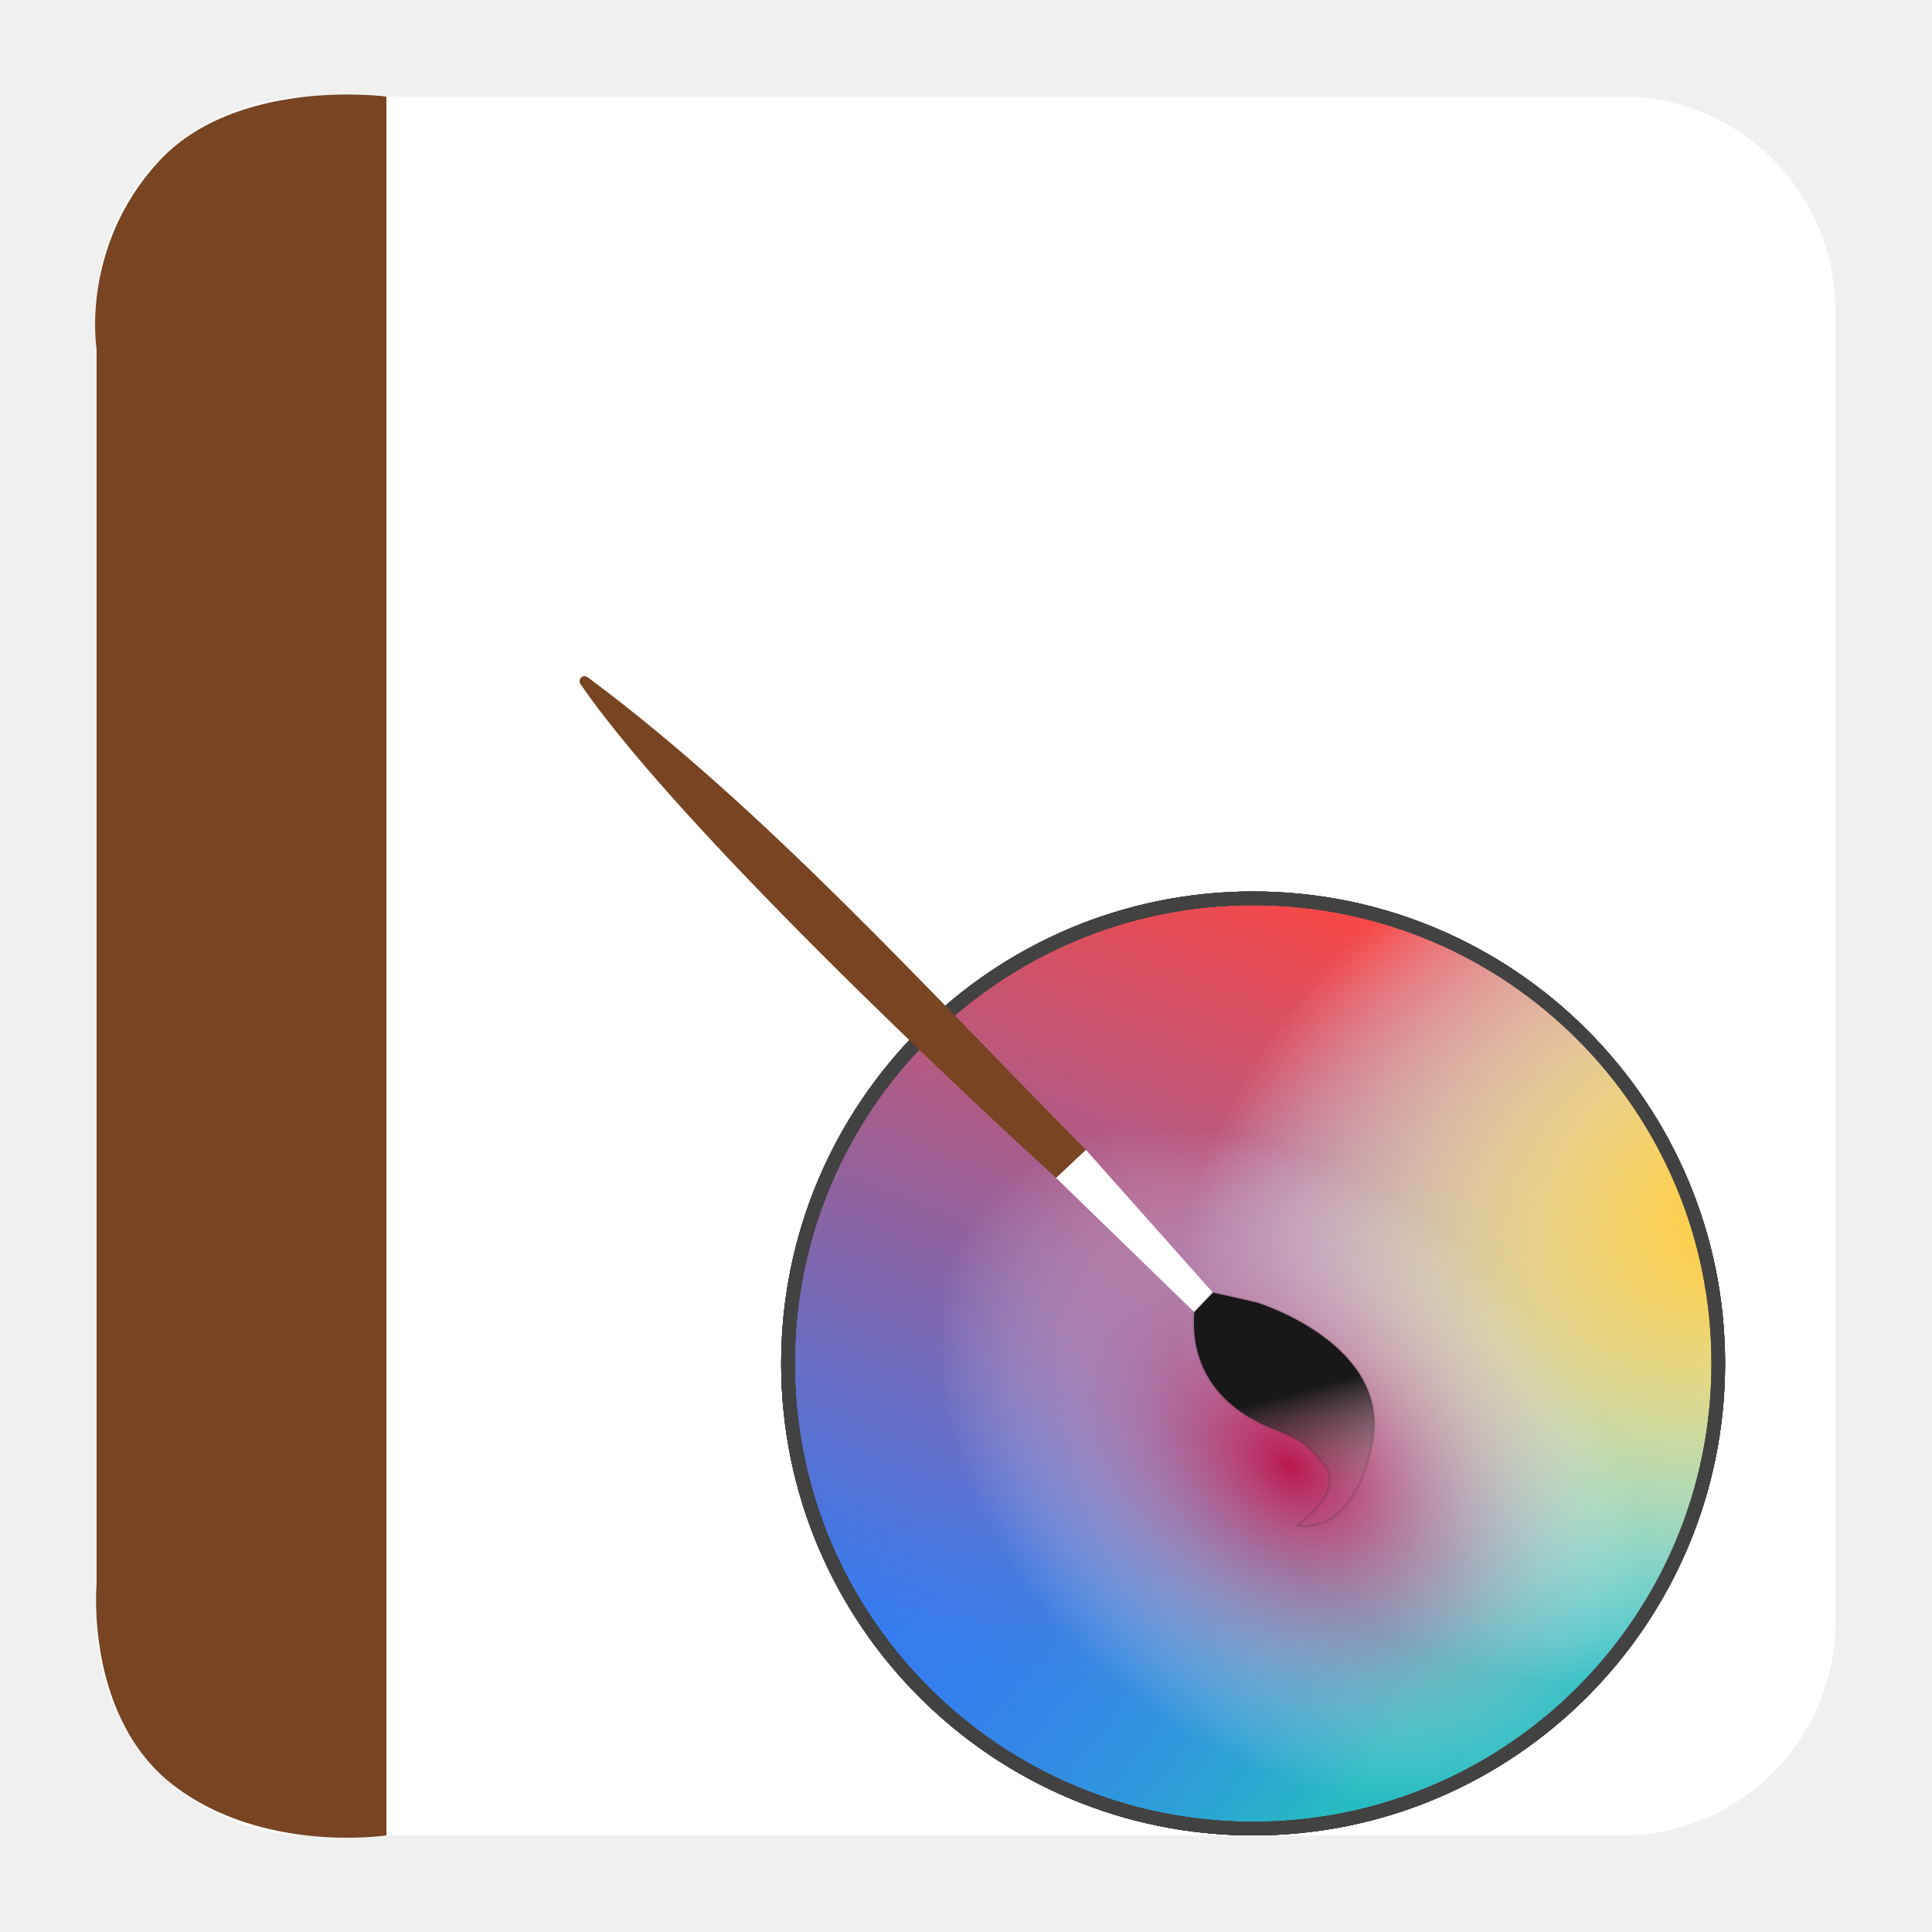
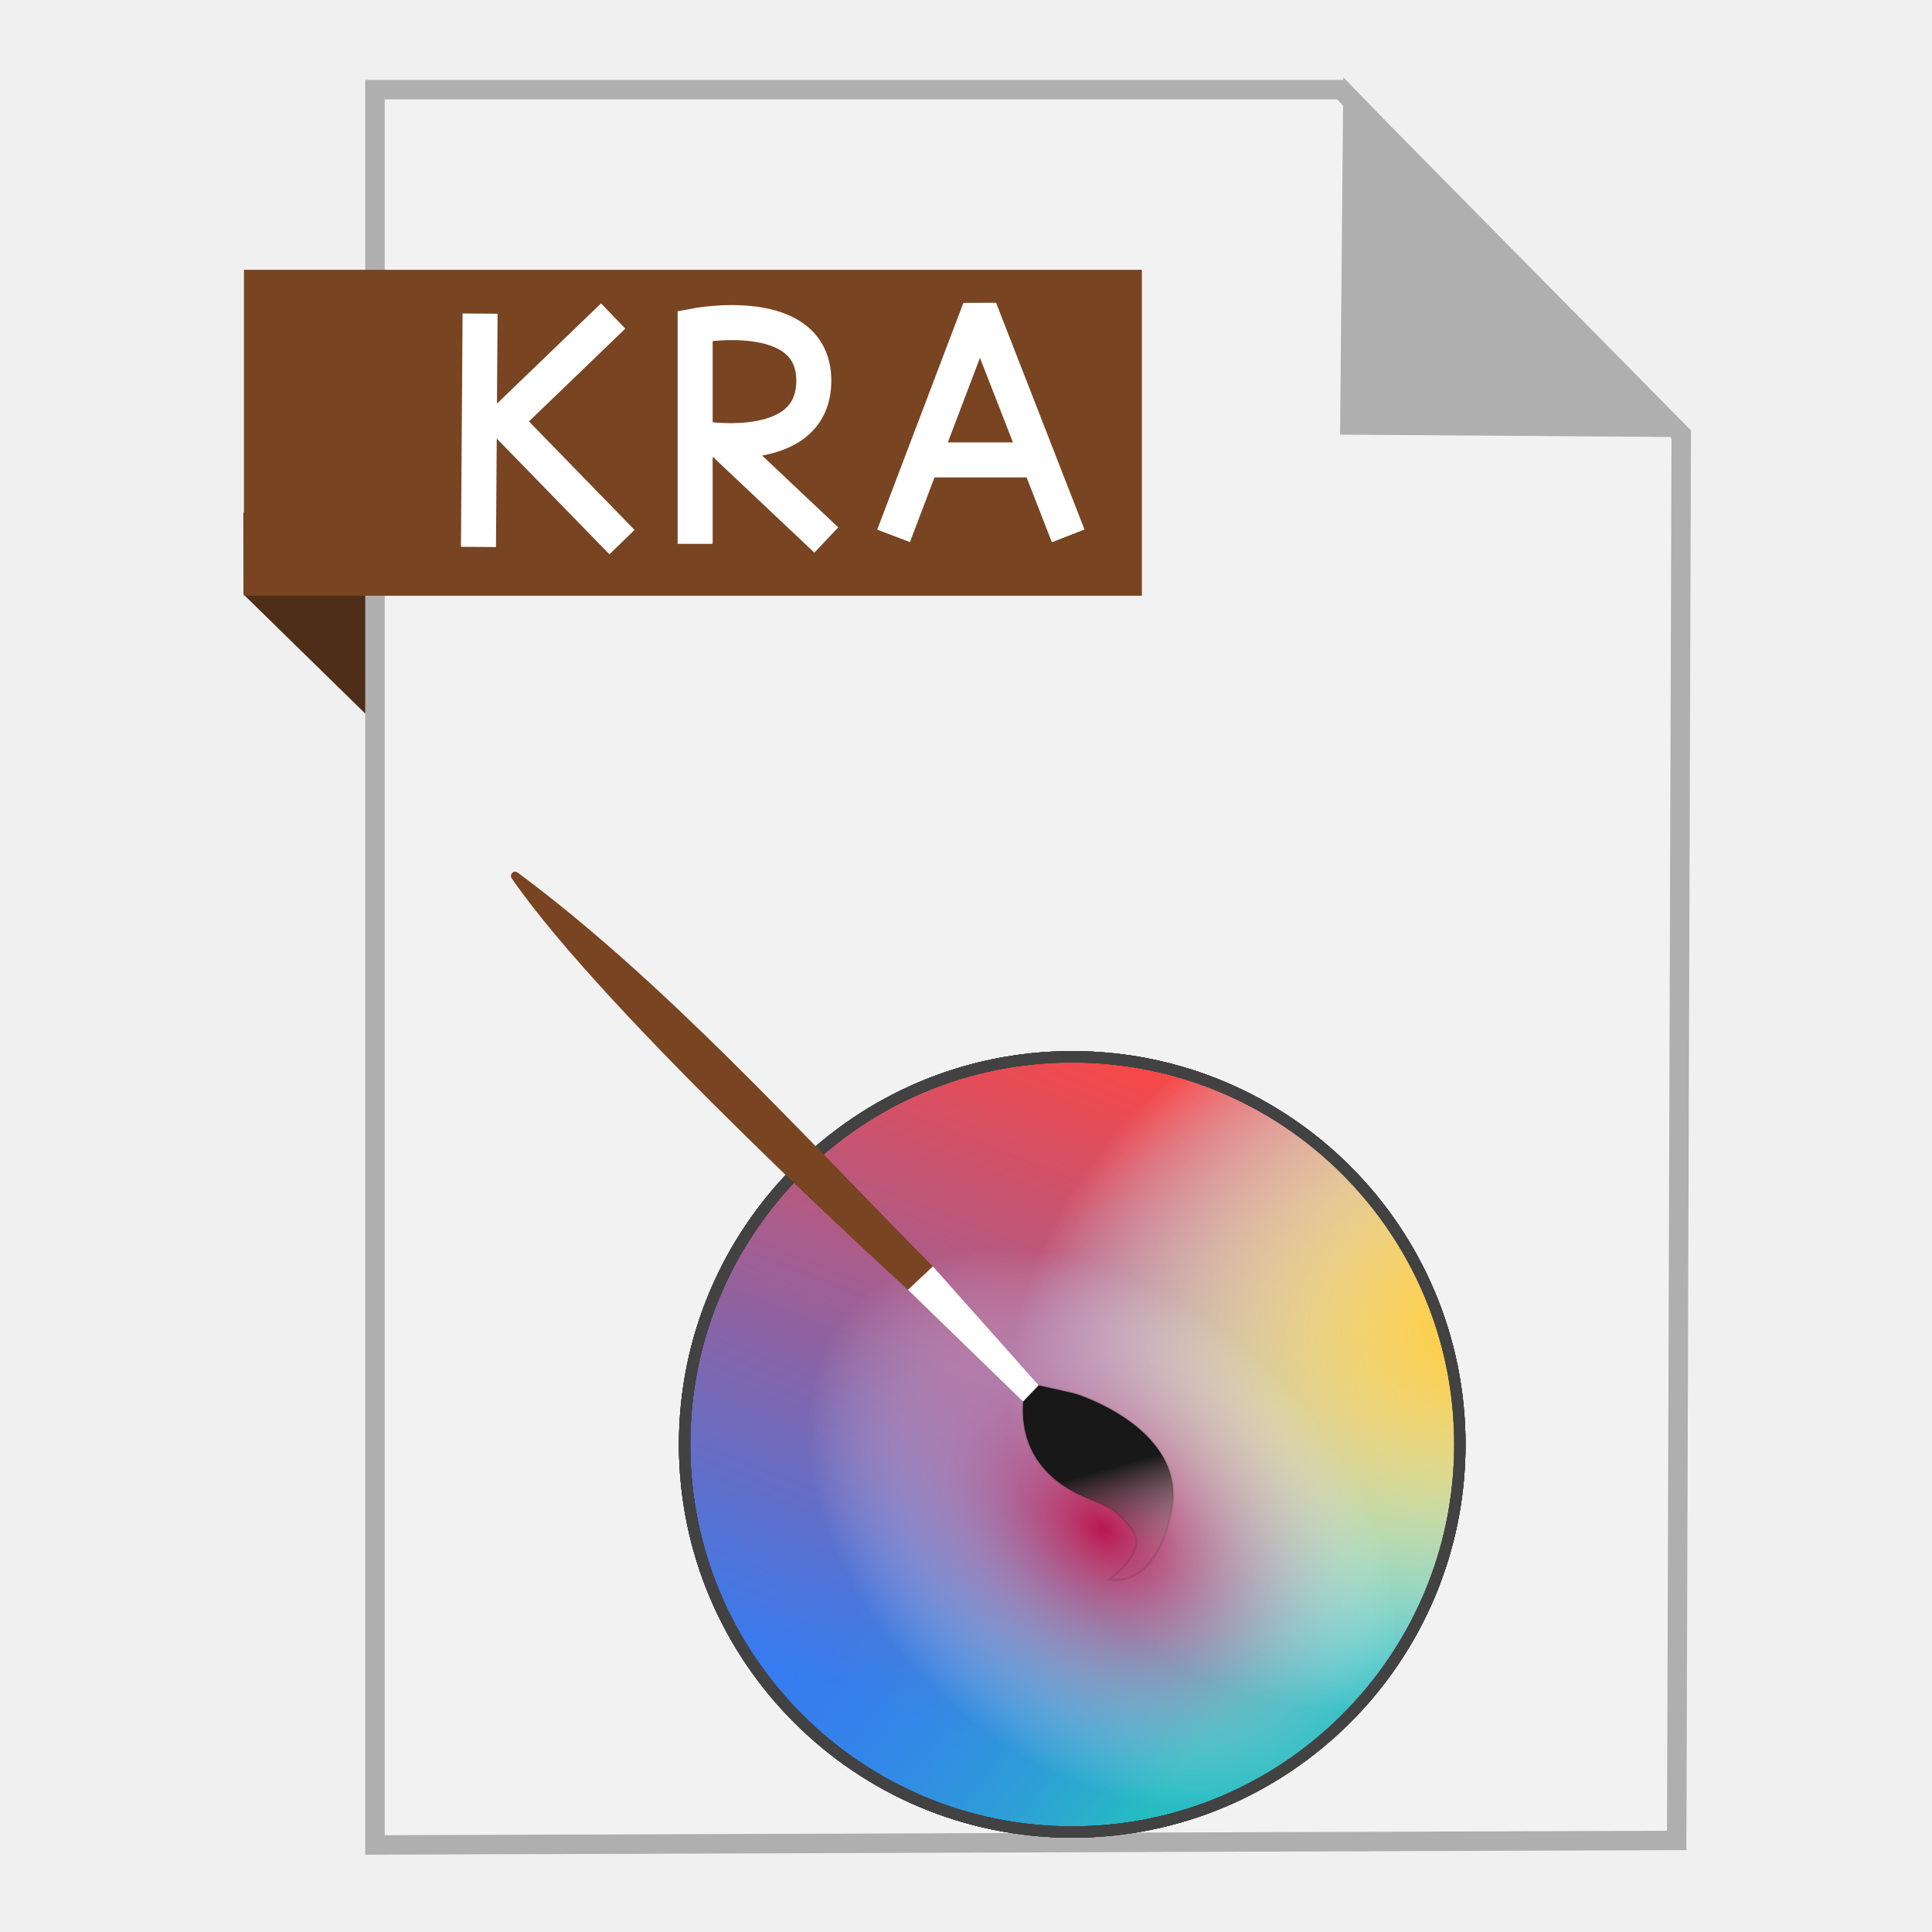
<svg xmlns="http://www.w3.org/2000/svg" xmlns:xlink="http://www.w3.org/1999/xlink" width="500" height="500" id="svg2" version="1.1">
  <defs id="defs4">
-     <linearGradient xlink:href="#linearGradient4386" id="linearGradient3800" gradientUnits="userSpaceOnUse" x1="324.67" y1="315.318" x2="336.374" y2="357.039" gradientTransform="matrix(0.7047755,0,0,0.7047755,109.8291,689.464)" />
+     <linearGradient xlink:href="#linearGradient4386" id="linearGradient3800" gradientUnits="userSpaceOnUse" x1="324.67" y1="315.318" x2="336.374" y2="357.039" gradientTransform="matrix(0.587313,0,0,0.587313,98.75738,746.3757)" />
    <linearGradient id="linearGradient4386">
      <stop style="stop-color:#181818;stop-opacity:1" offset="0" id="stop4382" />
      <stop style="stop-color:#948080;stop-opacity:0;" offset="1" id="stop4384" />
    </linearGradient>
-     <radialGradient xlink:href="#linearGradient4375" id="radialGradient4270-7-5" cx="-3.376" cy="-248.224" fx="-3.376" fy="-248.224" r="101.849" gradientUnits="userSpaceOnUse" gradientTransform="matrix(0.7096889,-0.8074589,1.164565,1.023555,601.289,584.3197)" />
+     <radialGradient xlink:href="#linearGradient4375" id="radialGradient4270-7-5" cx="-3.376" cy="-248.224" fx="-3.376" fy="-248.224" r="101.849" gradientUnits="userSpaceOnUse" gradientTransform="matrix(0.3896096,-0.443284,0.6393303,0.5619178,445.3141,1086.137)" />
    <linearGradient id="linearGradient4375">
      <stop style="stop-color:#ba174e;stop-opacity:1" offset="0" id="stop4371" />
      <stop style="stop-color:#ffffff;stop-opacity:0" offset="1" id="stop4373" />
    </linearGradient>
-     <radialGradient xlink:href="#linearGradient4268" id="radialGradient4270-7" cx="76.652" cy="-264.594" fx="76.652" fy="-264.594" r="101.849" gradientUnits="userSpaceOnUse" gradientTransform="matrix(2.167136,-0.9602452,0.7142724,1.61201,520.5926,729.6068)" />
+     <radialGradient xlink:href="#linearGradient4268" id="radialGradient4270-7" cx="76.652" cy="-264.594" fx="76.652" fy="-264.594" r="101.849" gradientUnits="userSpaceOnUse" gradientTransform="matrix(1.189728,-0.5271616,0.3921259,0.8849716,401.0129,1165.898)" />
    <linearGradient id="linearGradient4268">
      <stop id="stop4264" offset="0" style="stop-color:#ffc831;stop-opacity:1" />
      <stop id="stop4266" offset="1" style="stop-color:#ffffff;stop-opacity:0" />
    </linearGradient>
-     <radialGradient xlink:href="#linearGradient4268" id="radialGradient4270" cx="76.652" cy="-264.594" fx="76.652" fy="-264.594" r="101.849" gradientUnits="userSpaceOnUse" gradientTransform="matrix(2.167136,-0.9602452,0.7142724,1.61201,520.5926,729.6068)" />
-     <linearGradient gradientTransform="matrix(1.794138,0,0,1.794138,210.7911,432.7403)" xlink:href="#linearGradient4238" id="linearGradient4563-1" x1="102.97" y1="-26.337" x2="15.139" y2="-96.771" gradientUnits="userSpaceOnUse" />
+     <radialGradient xlink:href="#linearGradient4268" id="radialGradient4270" cx="76.652" cy="-264.594" fx="76.652" fy="-264.594" r="101.849" gradientUnits="userSpaceOnUse" gradientTransform="matrix(1.189728,-0.5271616,0.3921259,0.8849716,401.0129,1165.898)" />
+     <linearGradient gradientTransform="matrix(0.9849575,0,0,0.9849575,230.936,1002.922)" xlink:href="#linearGradient4238" id="linearGradient4563-1" x1="102.97" y1="-26.337" x2="15.139" y2="-96.771" gradientUnits="userSpaceOnUse" />
    <linearGradient id="linearGradient4238">
      <stop style="stop-color:#26bcc2;stop-opacity:1" offset="0" id="stop4234" />
      <stop style="stop-color:#367bf0;stop-opacity:0" offset="1" id="stop4236" />
    </linearGradient>
    <linearGradient xlink:href="#linearGradient4631" id="linearGradient4563" x1="58.283" y1="-179.139" x2="-7.88" y2="-10.216" gradientUnits="userSpaceOnUse" gradientTransform="matrix(1.794138,0,0,1.794138,210.7911,432.7403)" />
    <linearGradient id="linearGradient4631">
      <stop id="stop4609" offset="0" style="stop-color:#f64747;stop-opacity:0.996" />
      <stop id="stop4611" offset="1" style="stop-color:#367bf0;stop-opacity:1" />
    </linearGradient>
-     <linearGradient y2="-10.216" x2="-7.88" y1="-179.139" x1="58.283" gradientTransform="matrix(1.794138,0,0,1.794138,210.7911,432.7403)" gradientUnits="userSpaceOnUse" id="linearGradient3073" xlink:href="#linearGradient4631" />
+     <linearGradient y2="-10.216" x2="-7.88" y1="-179.139" x1="58.283" gradientTransform="matrix(0.9849575,0,0,0.9849575,230.936,1002.922)" gradientUnits="userSpaceOnUse" id="linearGradient3073" xlink:href="#linearGradient4631" />
  </defs>
  <g id="layer1" transform="translate(0,-552.3622)">
-     <rect style="fill:#ffffff;fill-opacity:1;stroke:none" id="rect3000" width="450" height="450" x="25" y="577.362" ry="55.366" />
-     <path style="fill:#784421;stroke:none;stroke-width:1px;stroke-linecap:butt;stroke-linejoin:miter;stroke-opacity:1;fill-opacity:1" d="M 100,475 100,25 C 100,25 61.202,19.759 40.94,41.935 20.678,64.111 25,90.3 25,90.3 L 25,410 c 0,0 -3.105,34.449 20.038,52.138 C 68.182,479.826 100,475 100,475 z" id="path3770" transform="translate(0,552.3622)" />
-     <circle transform="matrix(0.6587837,0,0,0.6587837,129.5777,712.2374)" style="fill:url(#linearGradient3073);fill-opacity:1;stroke:#424242;stroke-width:5.349;stroke-linecap:round;stroke-miterlimit:4;stroke-opacity:1;stroke-dasharray:none" id="path4555" cx="295.594" cy="292.937" r="182.732" />
-     <circle transform="matrix(0.6587837,0,0,0.6587837,129.5777,712.2374)" style="fill:url(#linearGradient4563-1);fill-opacity:1;stroke:#424242;stroke-width:5.349;stroke-linecap:round;stroke-miterlimit:4;stroke-opacity:1;stroke-dasharray:none" id="path4555-0" cx="295.594" cy="292.937" r="182.732" />
-     <circle transform="matrix(0.6587837,0,0,0.6587837,129.5777,712.2374)" style="fill:url(#radialGradient4270);fill-opacity:1;stroke:#424242;stroke-width:5.349;stroke-linecap:round;stroke-miterlimit:4;stroke-opacity:1;stroke-dasharray:none" id="path4555-0-4" cx="295.594" cy="292.937" r="182.732" />
-     <circle transform="matrix(0.6587837,0,0,0.6587837,129.5777,712.2374)" style="fill:url(#radialGradient4270-7);fill-opacity:1;stroke:#424242;stroke-width:5.349;stroke-linecap:round;stroke-miterlimit:4;stroke-opacity:1;stroke-dasharray:none" id="path4555-0-4-3" cx="295.594" cy="292.937" r="182.732" />
-     <circle transform="matrix(0.6587837,0,0,0.6587837,129.5777,712.2374)" style="fill:url(#radialGradient4270-7-5);fill-opacity:1;stroke:#424242;stroke-width:5.349;stroke-linecap:round;stroke-miterlimit:4;stroke-opacity:1;stroke-dasharray:none" id="path4555-0-4-3-1" cx="295.594" cy="292.937" r="182.732" />
-     <path style="fill:#784421;fill-opacity:1;fill-rule:evenodd;stroke:none" d="m 150.201,729.355 c 29.502,42.943 123.113,127.854 123.113,127.854 l 7.722,-7.26 c -41.508,-41.911 -83.511,-88.569 -128.85,-122.246 -1.459,-1.075 -2.68,0.64 -1.985,1.652 z" id="path4320" />
-     <path style="fill:#ffffff;fill-opacity:1;fill-rule:evenodd;stroke:none" d="m 273.314,857.21 35.772,34.727 4.814,-5.034 -32.864,-36.953 z" id="path4322" />
-     <path style="fill:url(#linearGradient3800);fill-opacity:1;fill-rule:evenodd;stroke:#181818;stroke-width:0.705px;stroke-linecap:butt;stroke-linejoin:miter;stroke-opacity:0.118" d="m 309.086,891.936 c -1.498,20.244 14.33,27.979 20.993,30.409 4.98,2.146 7.522,2.737 12.784,9.327 5.34,6.699 -7.062,15.454 -7.062,15.454 0,0 14.254,3.692 19.327,-21.315 5.073,-25.007 -28.345,-35.931 -29.917,-36.352 -1.572,-0.42 -11.312,-2.557 -11.312,-2.557 z" id="path4324" />
+     <path style="fill:#4e2e18;fill-opacity:1;fill-rule:evenodd;stroke:none;stroke-width:1px;stroke-linecap:butt;stroke-linejoin:miter;stroke-opacity:1" d="m 63.039,706.212 53.222,52.099 -1.66,-73.042 L 63,685.024 Z" id="path4230" />
+     <path style="fill:#f2f2f2;fill-rule:evenodd;stroke:#afafaf;stroke-width:5.035;stroke-linecap:butt;stroke-linejoin:miter;stroke-miterlimit:4;stroke-dasharray:none;stroke-opacity:1" d="m 97.041,1029.836 336.888,-1.174 1.174,-363.887 -88.037,-89.211 -250.025,0 z" id="path3364" />
+     <path style="fill:#afafaf;fill-opacity:1;fill-rule:evenodd;stroke:#afafaf;stroke-width:5.035;stroke-linecap:butt;stroke-linejoin:miter;stroke-miterlimit:4;stroke-dasharray:none;stroke-opacity:1" d="m 431.519,662.931 -82.164,-0.587 0.759,-83.804 z" id="path4166" />
+     <rect style="fill:#784421;fill-opacity:1;stroke:none;stroke-width:5;stroke-miterlimit:4;stroke-dasharray:none;stroke-opacity:1" id="rect4228" width="232.38" height="84.351" x="63.14" y="622.187" />
+     <circle style="fill:url(#linearGradient3073);fill-opacity:1;stroke:#424242;stroke-width:2.937;stroke-linecap:round;stroke-miterlimit:4;stroke-dasharray:none;stroke-opacity:1" id="path4555" cx="277.491" cy="926.172" r="100.317" />
+     <circle style="fill:url(#linearGradient4563-1);fill-opacity:1;stroke:#424242;stroke-width:2.937;stroke-linecap:round;stroke-miterlimit:4;stroke-dasharray:none;stroke-opacity:1" id="path4555-0" cx="277.491" cy="926.172" r="100.317" />
+     <circle style="fill:url(#radialGradient4270);fill-opacity:1;stroke:#424242;stroke-width:2.937;stroke-linecap:round;stroke-miterlimit:4;stroke-dasharray:none;stroke-opacity:1" id="path4555-0-4" cx="277.491" cy="926.172" r="100.317" />
+     <circle style="fill:url(#radialGradient4270-7);fill-opacity:1;stroke:#424242;stroke-width:2.937;stroke-linecap:round;stroke-miterlimit:4;stroke-dasharray:none;stroke-opacity:1" id="path4555-0-4-3" cx="277.491" cy="926.172" r="100.317" />
+     <circle style="fill:url(#radialGradient4270-7-5);fill-opacity:1;stroke:#424242;stroke-width:2.937;stroke-linecap:round;stroke-miterlimit:4;stroke-dasharray:none;stroke-opacity:1" id="path4555-0-4-3-1" cx="277.491" cy="926.172" r="100.317" />
+     <path style="fill:#784421;fill-opacity:1;fill-rule:evenodd;stroke:none" d="m 132.4,779.619 c 24.585,35.786 102.594,106.545 102.594,106.545 l 6.435,-6.05 c -34.59,-34.926 -69.592,-73.807 -107.375,-101.872 -1.216,-0.895 -2.234,0.533 -1.654,1.376 z" id="path4320" />
+     <path style="fill:#ffffff;fill-opacity:1;fill-rule:evenodd;stroke:none" d="m 234.994,886.164 29.81,28.939 4.012,-4.195 -27.387,-30.794 z" id="path4322" />
+     <path style="fill:url(#linearGradient3800);fill-opacity:1;fill-rule:evenodd;stroke:#181818;stroke-width:0.587px;stroke-linecap:butt;stroke-linejoin:miter;stroke-opacity:0.118" d="m 264.805,915.103 c -1.248,16.87 11.942,23.316 17.494,25.341 4.15,1.789 6.268,2.281 10.653,7.772 4.45,5.582 -5.885,12.879 -5.885,12.879 0,0 11.878,3.077 16.106,-17.763 4.228,-20.84 -23.621,-29.943 -24.931,-30.293 -1.31,-0.35 -9.426,-2.131 -9.426,-2.131 z" id="path4324" />
+     <g id="g4269" transform="matrix(1.007092,0,0,1.007092,-908.0948,-6.935745)">
+       <path id="path4261" d="m 1024.657,695.906 0.412,-59.959" style="fill:none;fill-rule:evenodd;stroke:#ffffff;stroke-width:9;stroke-linecap:butt;stroke-linejoin:miter;stroke-miterlimit:4;stroke-dasharray:none;stroke-opacity:1" />
+       <path id="path4263" d="m 1059.272,636.565 -28.022,26.992 30.288,31.113" style="fill:none;fill-rule:evenodd;stroke:#ffffff;stroke-width:9;stroke-linecap:butt;stroke-linejoin:round;stroke-miterlimit:4;stroke-dasharray:none;stroke-opacity:1" />
+     </g>
+     <g id="g4263" transform="translate(-204.5497,-42.80409)">
+       <path id="path4259-2" d="m 384.452,735.91 0,-56.441 c 0,0 30.819,-5.942 30.711,14.318 -0.108,20.26 -30.088,14.733 -30.088,14.733" style="fill:none;fill-rule:evenodd;stroke:#ffffff;stroke-width:9.064;stroke-linecap:butt;stroke-linejoin:miter;stroke-miterlimit:4;stroke-dasharray:none;stroke-opacity:1" />
+       <path id="path3393" d="m 392.464,710.445 25.934,24.477" style="fill:none;fill-rule:evenodd;stroke:#ffffff;stroke-width:9;stroke-linecap:butt;stroke-linejoin:miter;stroke-miterlimit:4;stroke-dasharray:none;stroke-opacity:1" />
+     </g>
+     <g id="g4265" transform="matrix(1.007092,0,0,1.007092,-690.9307,-10.17301)">
+       <path id="path4255" d="m 915.694,696.283 22.146,-58.278 22.728,58.278" style="fill:none;fill-rule:evenodd;stroke:#ffffff;stroke-width:9;stroke-linecap:butt;stroke-linejoin:bevel;stroke-miterlimit:4;stroke-dasharray:none;stroke-opacity:1" />
+       <path id="path4257" d="m 924.581,676.76 25.788,0" style="fill:none;fill-rule:evenodd;stroke:#ffffff;stroke-width:9;stroke-linecap:butt;stroke-linejoin:miter;stroke-miterlimit:4;stroke-dasharray:none;stroke-opacity:1" />
+     </g>
  </g>
</svg>
